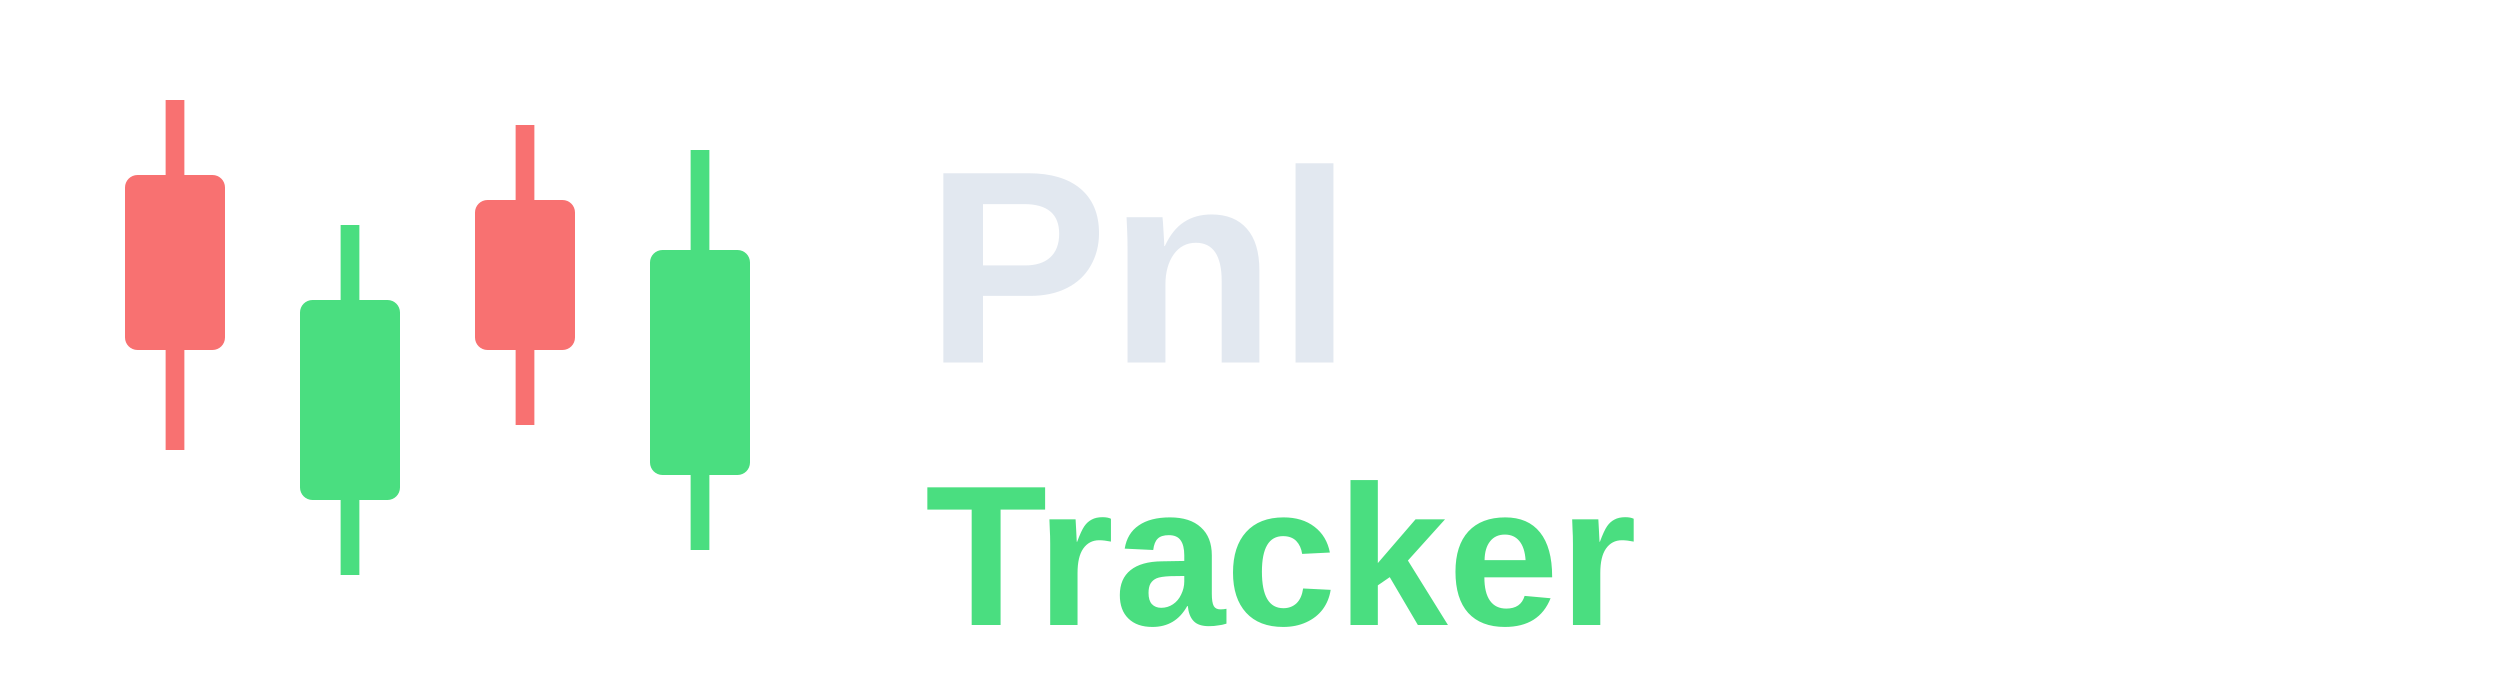
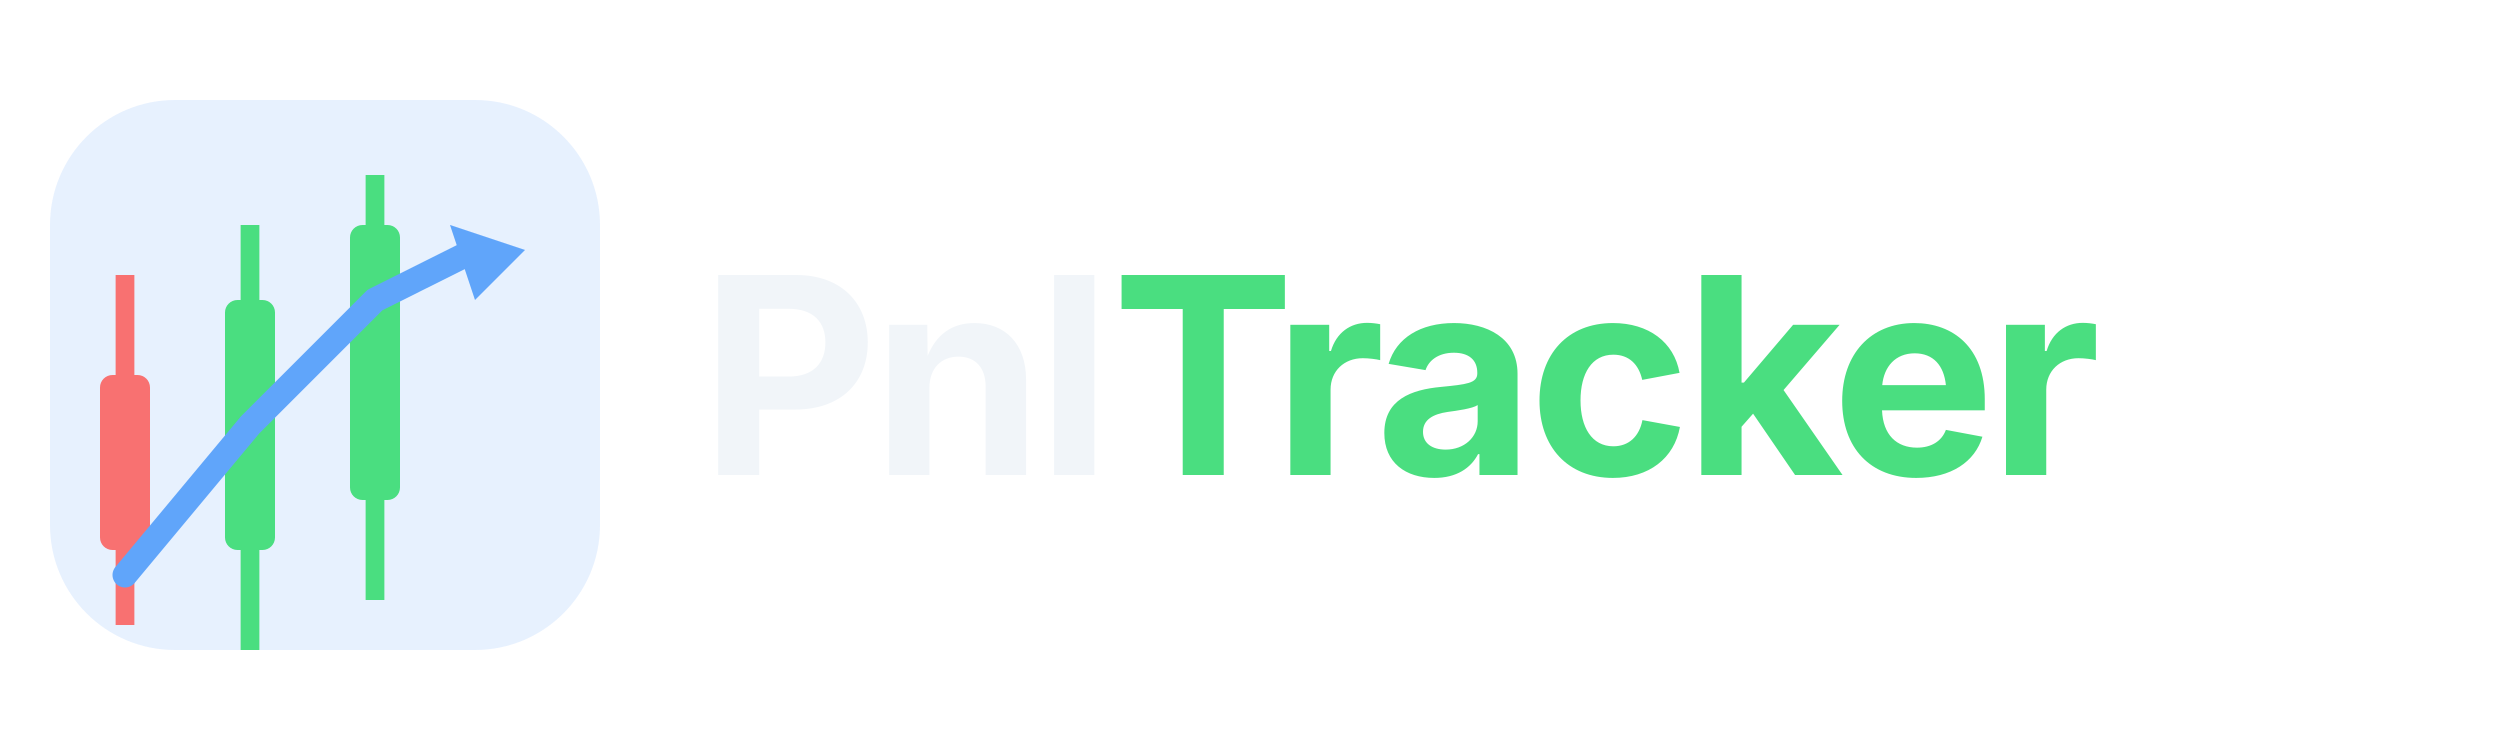
- <svg xmlns="http://www.w3.org/2000/svg" width="200" height="56" viewBox="0 0 200 56">
-   <line x1="14" y1="8" x2="14" y2="14" stroke="#f87171" stroke-width="1.5" />
-   <rect x="10" y="14" width="8" height="14" rx="1" fill="#f87171" />
-   <line x1="14" y1="28" x2="14" y2="36" stroke="#f87171" stroke-width="1.5" />
-   <line x1="28" y1="18" x2="28" y2="24" stroke="#4ade80" stroke-width="1.5" />
-   <rect x="24" y="24" width="8" height="16" rx="1" fill="#4ade80" />
-   <line x1="28" y1="40" x2="28" y2="46" stroke="#4ade80" stroke-width="1.5" />
-   <line x1="42" y1="10" x2="42" y2="16" stroke="#f87171" stroke-width="1.5" />
-   <rect x="38" y="16" width="8" height="12" rx="1" fill="#f87171" />
-   <line x1="42" y1="28" x2="42" y2="34" stroke="#f87171" stroke-width="1.5" />
-   <line x1="56" y1="12" x2="56" y2="20" stroke="#4ade80" stroke-width="1.5" />
-   <rect x="52" y="20" width="8" height="18" rx="1" fill="#4ade80" />
-   <line x1="56" y1="38" x2="56" y2="44" stroke="#4ade80" stroke-width="1.5" />
-   <text x="74" y="29" font-family="Arial, sans-serif" font-weight="bold" font-size="22" fill="#e2e8f0">Pnl</text>
-   <text x="74" y="50" font-family="Arial, sans-serif" font-weight="bold" font-size="16" fill="#4ade80">Tracker</text>
+ <svg xmlns="http://www.w3.org/2000/svg" viewBox="0 0 200 60" fill="none">
+   <rect x="4" y="8" width="44" height="44" rx="10" fill="#60a5fa" fill-opacity="0.15" />
+   <g transform="translate(8, 12)">
+     <rect x="0" y="18" width="4" height="14" rx="1" fill="#f87171" />
+     <line x1="2" y1="10" x2="2" y2="18" stroke="#f87171" stroke-width="1.5" />
+     <line x1="2" y1="32" x2="2" y2="38" stroke="#f87171" stroke-width="1.5" />
+     <rect x="10" y="12" width="4" height="20" rx="1" fill="#4ade80" />
+     <line x1="12" y1="6" x2="12" y2="12" stroke="#4ade80" stroke-width="1.5" />
+     <line x1="12" y1="32" x2="12" y2="40" stroke="#4ade80" stroke-width="1.5" />
+     <rect x="20" y="6" width="4" height="22" rx="1" fill="#4ade80" />
+     <line x1="22" y1="2" x2="22" y2="6" stroke="#4ade80" stroke-width="1.5" />
+     <line x1="22" y1="28" x2="22" y2="36" stroke="#4ade80" stroke-width="1.5" />
+     <path d="M2 34 L12 22 L22 12 L30 8" stroke="#60a5fa" stroke-width="2" stroke-linecap="round" stroke-linejoin="round" fill="none" />
+     <polygon points="28,6 34,8 30,12" fill="#60a5fa" />
+   </g>
+   <text x="56" y="38" font-family="system-ui, -apple-system, sans-serif" font-size="22" font-weight="700" fill="#f1f5f9" letter-spacing="-0.5">
+ 		Pnl<tspan fill="#4ade80">Tracker</tspan>
+   </text>
</svg>
